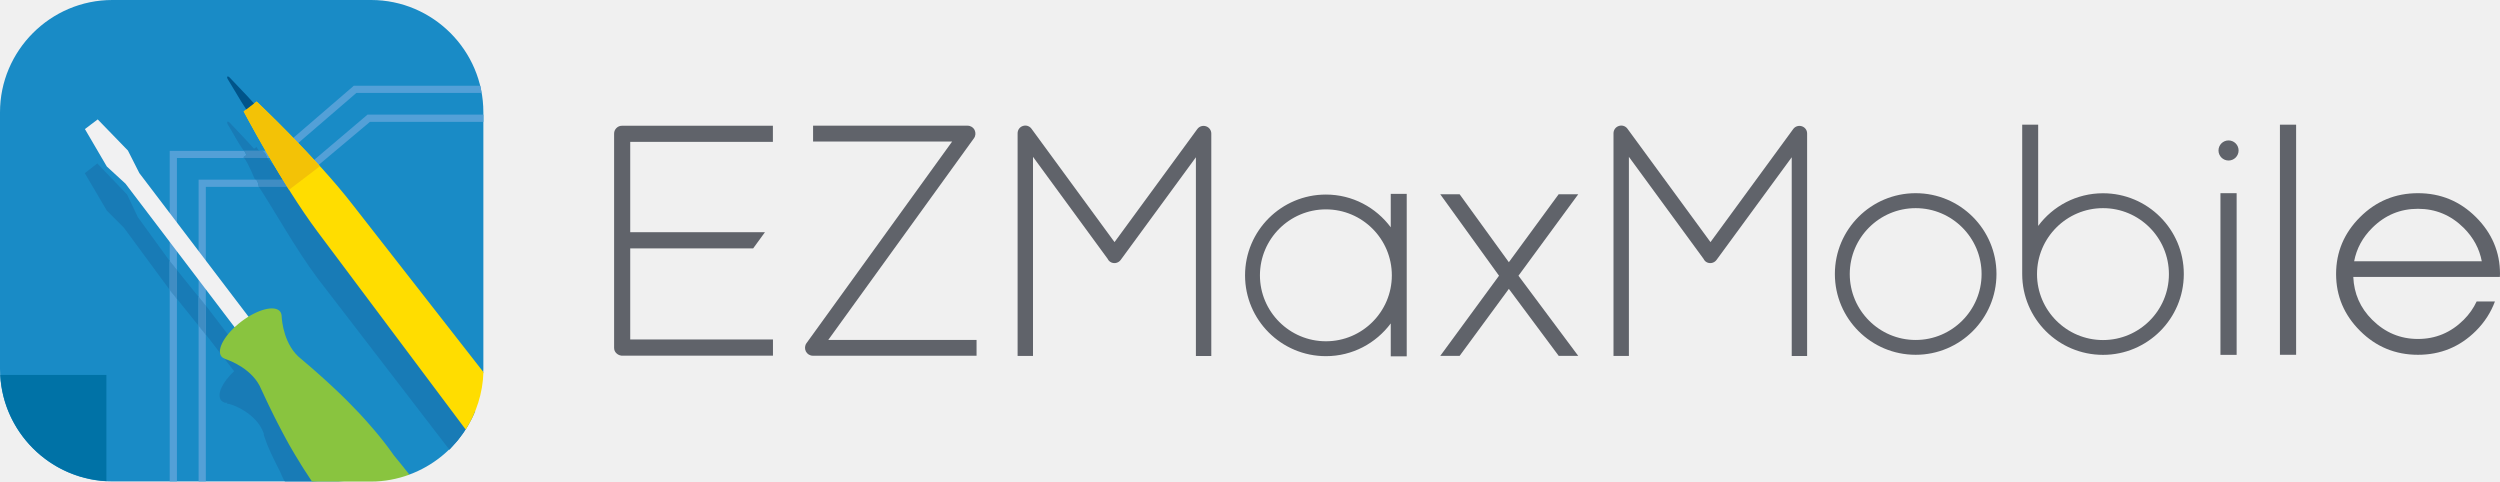
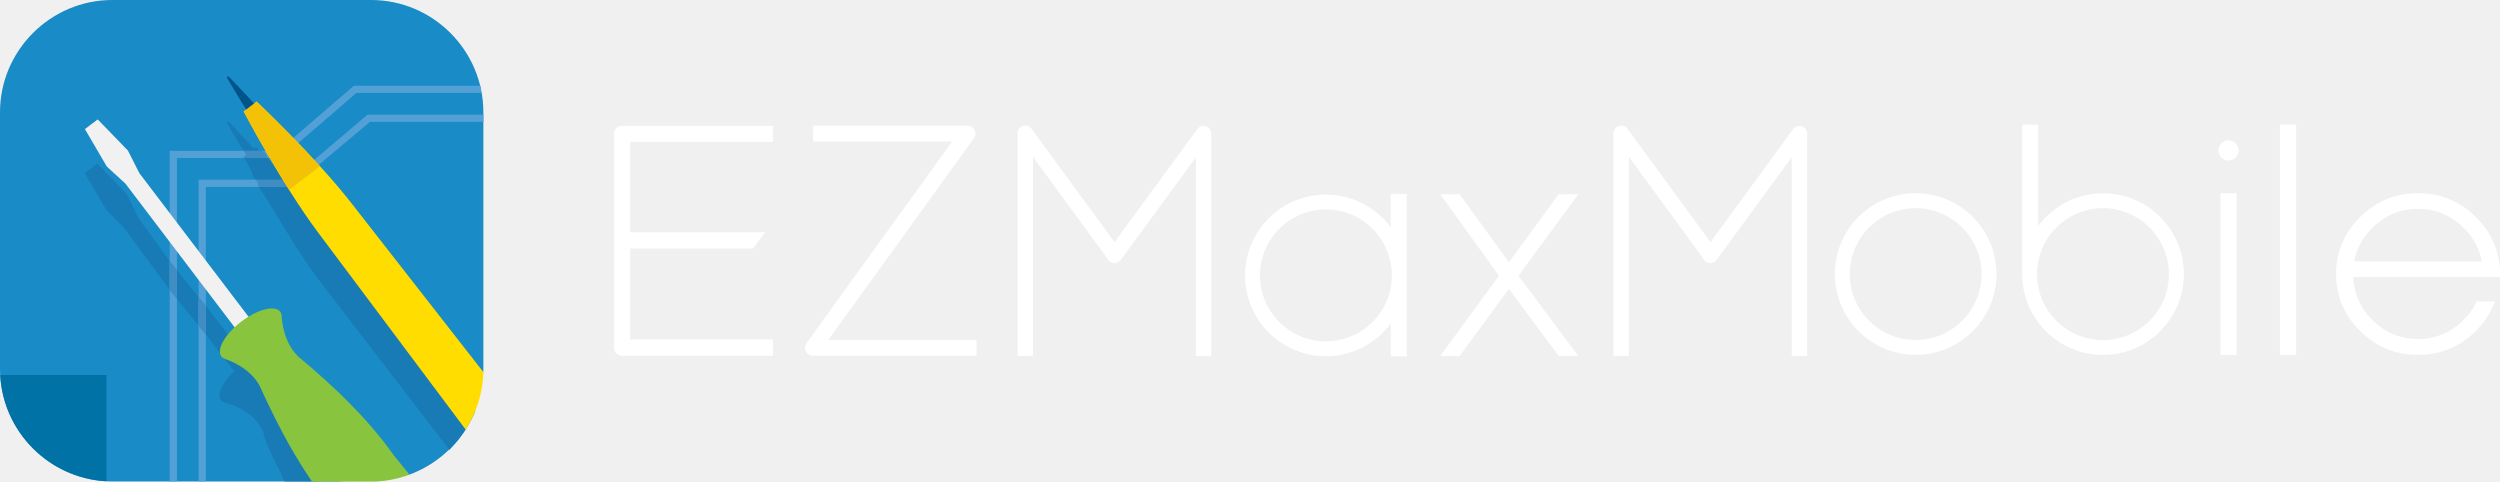
- <svg xmlns="http://www.w3.org/2000/svg" viewBox="0 0 345.91 66.61">
-   <g>
-     <path fill="#198BC6" d="M51.35,0h-0.28H15.82h-0.28C6.99,0,0,6.99,0,15.54v35.53c0,8.54,6.99,15.54,15.54,15.54h0.28h27.37    l13.47-0.96l-0.01,0.01c3.23-1.19,5.97-3.42,7.8-6.29l2.41-7.81c0-0.17,0.02-0.33,0.02-0.49V37.51v-7.53V15.54    C66.89,6.99,59.89,0,51.35,0z" />
-     <g>
-       <g>
-         <g>
-           <path fill="none" d="M51.71,65.92C51.13,65.21,51.7,65.9,51.71,65.92L51.71,65.92z" />
-           <path fill="none" d="M24.48,21.86v15.5l3,3.72V24.86h7.81c-0.85-2-1.41-3-1.54-3H24.48z" />
-           <path fill="#187BB6" d="M35.29,24.86h4.53c-1.11-1-2.09-2-2.84-3h-3.24C33.88,21.86,34.44,22.86,35.29,24.86z" />
-           <path fill="#187BB6" d="M35.51,20.33l-0.36,0.25c-1.08-1.22-2.24-2.4-3.33-3.57c-0.14-0.15-0.28-0.22-0.35-0.17       c-0.06,0.05-0.04,0.25,0.07,0.42c0.72,1.17,1.45,2.6,2.2,3.6h2.28C35.7,20.86,35.51,20.33,35.51,20.33z" />
-           <path fill="#187BB6" d="M35.82,25.86c1.99,3,5.09,8.58,8.06,12.56L62.2,62.25c0.01-0.01,0.03-0.07,0.04-0.08l0.59-0.66       c0.14-0.16,0.29-0.32,0.43-0.48l0.2-0.25c0.94-1.18,1.72-2.49,2.29-3.9L48.76,34.53c-2.38-3.07-5.48-6.24-8.09-8.93l-0.09,0.26       H35.82z" />
-           <polygon fill="#53A0D7" points="23.48,66.61 24.48,66.61 24.48,41.35 23.48,40.11" />
-           <path fill="#53A0D7" d="M24.48,21.86h9.27c-0.02,0-0.03-0.13-0.03-0.13l0.38-0.28c-0.13-0.19-0.25-0.58-0.37-0.58H23.48v15.26       l1,1.24V21.86z" />
-           <path fill="#53A0D7" d="M38.86,21.86l10.45-9h17.33c-0.06,0-0.12-1-0.2-1H48.96l-10.45,9h-2.5c0.25,0,0.57,0,0.97,1H38.86z" />
-           <path fill="#408DC3" d="M33.71,21.72c0,0,0.01,0.13,0.03,0.13h3.24c-0.4-1-0.73-1-0.97-1h-2.28c0.12,0,0.24,0.39,0.37,0.58       L33.71,21.72z" />
-           <polygon fill="#53A0D7" points="27.48,66.61 28.48,66.61 28.48,46.31 27.48,45.07" />
-           <path fill="#53A0D7" d="M66.89,16.86v-1H50.85l-10.61,9h-0.42c0.28,0,0.56,0.53,0.85,0.83l10.52-8.83H66.89z" />
-           <path fill="#53A0D7" d="M27.48,24.86v16.22l1,1.24V25.86h7.34c-0.19-1-0.36-1-0.53-1H27.48z" />
-           <path fill="#408DC3" d="M35.29,24.86c0.17,0,0.34,0,0.53,1h4.77l0.09-0.1c-0.29-0.3-0.57-0.9-0.85-0.9H35.29z" />
-           <path fill="#187BB6" d="M32.39,51.36c-1.64,1.54-2.42,3.22-1.8,4.03c0.06,0.08,0.15,0.15,0.24,0.2       c0.08,0.05,0.18,0.09,0.27,0.13c0,0,0.01,0,0.01,0l0.16,0c0,0,0.21,0.01,0.21,0.01v0c0,0-0.14,0.12-0.12,0.12h0.08       c0.55,0,4.05,1.27,5.05,4.11c0,0,0,0,0,0c0,0.25,0.08,0.51,0.2,0.77c0.12,0.26,0.16,0.52,0.28,0.77       c0.11,0.23,0.18,0.46,0.29,0.69c0.14,0.28,0.25,0.56,0.39,0.84c0.11,0.22,0.21,0.45,0.32,0.67c0.14,0.29,0.28,0.56,0.42,0.85       c0.11,0.22,0.23,0.45,0.34,0.67c0.15,0.28,0.29,0.7,0.44,0.98c0.09,0.17,0.19,0.41,0.28,0.41h7.35l2.83-0.2       c0.55-0.26,1.5-0.14,2.08-0.42c-0.01-0.01-0.58-0.7,0,0c0.19,0.23,0.4,0.05,0.2-0.19c-0.16-0.2-0.33-0.41-0.5-0.6       c-0.2-0.23-0.4-0.47-0.6-0.7c-0.17-0.19-0.34-0.38-0.51-0.57c-0.21-0.23-0.42-0.45-0.63-0.68c-0.17-0.19-0.35-0.37-0.53-0.56       c-0.21-0.22-0.43-0.45-0.65-0.67c-0.18-0.18-0.36-0.36-0.53-0.54c-0.22-0.22-0.45-0.44-0.67-0.66       c-0.18-0.18-0.36-0.35-0.54-0.53c-0.23-0.22-0.46-0.43-0.69-0.65c-0.18-0.17-0.37-0.34-0.55-0.51c-0.23-0.21-0.47-0.42-0.7-0.64       c-0.18-0.17-0.37-0.33-0.56-0.5c-0.23-0.21-0.47-0.41-0.7-0.62c-0.19-0.17-0.38-0.33-0.57-0.5c-0.21-0.19-0.43-0.33-0.65-0.51       c-0.22-0.19-0.43-0.51-0.64-0.51h0c-2.43-2-2.7-5.38-2.73-5.96l-0.24-0.02c0-0.01-0.24-0.05-0.24-0.07c0-0.03,0-0.04,0-0.04       l0.23,0c0,0,0.12-0.01,0.12-0.01c-0.01-0.1,0.04-0.2,0-0.29c-0.03-0.1-0.05-0.19-0.1-0.27c-0.62-0.81-2.51-0.48-4.43,0.69       l-5.81-7.58v3.99L32.39,51.36z" />
-           <polygon fill="#187BB6" points="19.07,30.04 17.59,26.92 13.46,22.61 12.61,23.28 11.73,23.96 14.78,29.14 17.14,31.5        23.48,40.11 23.48,36.12" />
-           <polygon fill="#187BB6" points="24.48,37.36 24.48,41.35 27.48,45.07 27.48,41.08" />
-           <polygon fill="#53A0D7" points="23.48,36.12 23.48,40.11 24.48,41.35 24.48,37.36" />
-           <polygon fill="#408DC3" points="23.48,36.12 23.48,40.11 24.48,41.35 24.48,37.36" />
-           <polygon fill="#53A0D7" points="27.48,45.07 28.48,46.31 28.48,42.32 27.48,41.08" />
-           <polygon fill="#408DC3" points="27.48,45.07 28.48,46.31 28.48,42.32 27.48,41.08" />
-         </g>
-         <polygon fill="#F1F1F2" points="13.52,16.52 12.63,17.19 11.75,17.86 14.78,23.04 17.36,25.41 37.79,52.29 38.75,51.55       39.71,50.82 19.28,23.95 17.7,20.83    " />
-         <path fill="#FFDD00" d="M66.89,51.49L48.76,28.28c-5.02-6.48-13.25-14.23-13.25-14.23l-0.86,0.66l-0.06,0.05l-0.87,0.66      c0,0,5.27,10.01,10.17,16.58l20.55,27.44C65.91,57.13,66.8,54.38,66.89,51.49z" />
-         <path fill="#00548A" d="M36.56,16.02c-1.42-1.87-3.16-3.56-4.75-5.26c-0.14-0.15-0.28-0.22-0.35-0.16      c-0.06,0.05-0.04,0.21,0.07,0.38c1.22,1.99,2.38,4.11,3.8,5.98L36.56,16.02z" />
-         <path fill="#89C43F" d="M54.53,63.05c-0.18-0.25-0.35-0.5-0.54-0.75c-0.15-0.2-0.3-0.41-0.45-0.61      c-0.19-0.24-0.37-0.48-0.56-0.72c-0.16-0.2-0.32-0.4-0.48-0.6c-0.19-0.23-0.39-0.47-0.58-0.7c-0.16-0.2-0.33-0.39-0.5-0.58      c-0.2-0.23-0.4-0.46-0.6-0.69c-0.17-0.19-0.34-0.38-0.51-0.57c-0.21-0.23-0.42-0.45-0.63-0.68c-0.17-0.19-0.35-0.37-0.53-0.55      c-0.21-0.22-0.43-0.45-0.65-0.67c-0.18-0.18-0.36-0.36-0.53-0.54c-0.22-0.22-0.45-0.44-0.67-0.66c-0.18-0.17-0.36-0.35-0.54-0.52      c-0.23-0.22-0.46-0.43-0.69-0.65c-0.18-0.17-0.37-0.34-0.55-0.51c-0.23-0.21-0.47-0.42-0.7-0.64c-0.18-0.17-0.37-0.34-0.56-0.5      c-0.23-0.21-0.47-0.41-0.7-0.62c-0.19-0.17-0.38-0.34-0.57-0.5c-0.21-0.19-0.43-0.37-0.65-0.55c-0.22-0.18-0.43-0.37-0.64-0.55      c0,0,0,0,0,0c-2.43-1.86-2.7-5.34-2.73-5.92l0,0c0-0.01,0-0.03,0-0.05v0c0-0.03,0-0.04,0-0.04l-0.01,0c0,0,0-0.01,0-0.01      c-0.01-0.1-0.02-0.2-0.06-0.29c-0.03-0.1-0.08-0.19-0.13-0.26c-0.73-0.95-3.13-0.34-5.38,1.37c-2.24,1.71-3.48,3.87-2.76,4.82      c0.06,0.08,0.13,0.14,0.22,0.2c0.08,0.05,0.17,0.09,0.26,0.13c0,0,0.01,0,0.01,0.01l-0.01,0.01c0,0,0.01,0,0.04,0.01      c0.02,0,0.03,0.01,0.04,0.01h0c0.55,0.18,3.83,1.37,4.97,4.21h0c0.12,0.26,0.24,0.51,0.36,0.77c0.12,0.26,0.24,0.51,0.36,0.77      c0.11,0.23,0.22,0.46,0.33,0.69c0.14,0.28,0.27,0.56,0.41,0.84c0.11,0.22,0.22,0.45,0.33,0.67c0.14,0.29,0.28,0.56,0.43,0.85      c0.11,0.22,0.23,0.45,0.35,0.67c0.15,0.28,0.29,0.56,0.44,0.84c0.12,0.22,0.24,0.44,0.36,0.67c0.15,0.27,0.3,0.55,0.45,0.82      c0.12,0.22,0.25,0.44,0.38,0.66c0.15,0.27,0.31,0.54,0.47,0.8c0.13,0.22,0.26,0.44,0.4,0.65c0.16,0.26,0.32,0.53,0.48,0.79      c0.13,0.22,0.27,0.43,0.41,0.65c0.17,0.25,0.33,0.51,0.5,0.76c0.05,0.07,0.29,0.44,0.55,0.84h7.89h0.28      c1.86,0,3.65-0.35,5.31-0.96C56.18,65.04,54.53,63.06,54.53,63.05z" />
-         <path fill="#0072A6" d="M14.72,66.57V51.88H0.04C0.45,59.78,6.82,66.15,14.72,66.57z" />
-         <path fill="#F3C206" d="M44.27,23c-4.34-4.78-8.77-8.95-8.77-8.95l-0.86,0.66l-0.06,0.05l-0.87,0.66c0,0,2.84,5.38,6.28,10.84      L44.27,23z" />
-       </g>
-     </g>
+ <svg xmlns="http://www.w3.org/2000/svg" width="405" height="78" viewBox="0 0 405 78" fill="none">
+   <g clip-path="url(#clip0_6_142)">
+     <path d="M60.122 0H59.794H18.522H18.195C8.184 0 0 8.185 0 18.197V59.803C0 69.803 8.184 78 18.195 78H18.522H50.568L66.339 76.876L66.327 76.888C70.109 75.494 73.317 72.883 75.46 69.522L78.281 60.377C78.281 60.178 78.305 59.99 78.305 59.803V43.924V35.106V18.197C78.317 8.185 70.121 0 60.122 0Z" fill="#198BC6" />
+     <path d="M41.318 29.111H46.622C45.323 27.94 44.175 26.769 43.297 25.598H39.504C39.668 25.598 40.323 26.769 41.318 29.111Z" fill="#187BB6" />
+     <path d="M41.576 23.806L41.154 24.099C39.89 22.671 38.532 21.289 37.256 19.919C37.092 19.743 36.928 19.661 36.846 19.72C36.776 19.778 36.799 20.012 36.928 20.211C37.771 21.581 38.626 23.256 39.504 24.427H42.173C41.798 24.427 41.576 23.806 41.576 23.806Z" fill="#187BB6" />
+     <path d="M41.939 30.282C44.269 33.795 47.898 40.329 51.376 44.99L72.825 72.894C72.837 72.883 72.86 72.812 72.872 72.801L73.563 72.028C73.727 71.841 73.903 71.653 74.066 71.466L74.301 71.173C75.401 69.791 76.314 68.257 76.982 66.606L57.089 40.434C54.303 36.839 50.673 33.127 47.617 29.977L47.512 30.282H41.939Z" fill="#187BB6" />
+     <path d="M27.491 78H28.662V48.42L27.491 46.968V78Z" fill="#53A0D7" />
+     <path d="M28.662 25.598H39.515C39.492 25.598 39.48 25.446 39.48 25.446L39.925 25.118C39.773 24.895 39.632 24.439 39.492 24.439H27.491V42.308L28.662 43.76V25.598Z" fill="#53A0D7" />
+     <path d="M45.498 25.598L57.733 15.059H78.024C77.954 15.059 77.883 13.888 77.79 13.888H57.324L45.088 24.427H42.161C42.454 24.427 42.829 24.427 43.297 25.598H45.498Z" fill="#53A0D7" />
+     <path d="M39.468 25.434C39.468 25.434 39.48 25.586 39.504 25.586H43.297C42.829 24.415 42.442 24.415 42.161 24.415H39.492C39.632 24.415 39.773 24.872 39.925 25.094L39.468 25.434Z" fill="#408DC3" />
+     <path d="M32.174 78H33.345V54.229L32.174 52.777V78Z" fill="#53A0D7" />
+     <path d="M78.316 19.743V18.572H59.536L47.114 29.111H46.622C46.95 29.111 47.278 29.732 47.617 30.083L59.934 19.743H78.316Z" fill="#53A0D7" />
+     <path d="M32.174 29.111V48.104L33.345 49.556V30.282H41.939C41.717 29.111 41.517 29.111 41.319 29.111H32.174Z" fill="#53A0D7" />
+     <path d="M41.318 29.111C41.517 29.111 41.716 29.111 41.939 30.282H47.524L47.629 30.165C47.29 29.813 46.962 29.111 46.634 29.111H41.318Z" fill="#408DC3" />
+     <path d="M37.923 60.142C36.003 61.946 35.09 63.913 35.816 64.861C35.886 64.955 35.991 65.037 36.096 65.096C36.19 65.154 36.307 65.201 36.413 65.248H36.424H36.612L36.858 65.26C36.858 65.26 36.694 65.4 36.717 65.4H36.811C37.455 65.4 41.553 66.887 42.723 70.213C42.723 70.506 42.817 70.81 42.958 71.115C43.098 71.419 43.145 71.723 43.285 72.016C43.414 72.285 43.496 72.555 43.625 72.824C43.789 73.152 43.918 73.48 44.082 73.808C44.21 74.065 44.327 74.335 44.456 74.592C44.62 74.932 44.784 75.248 44.948 75.588C45.077 75.845 45.217 76.115 45.346 76.372C45.522 76.7 45.686 77.192 45.861 77.52C45.967 77.719 46.084 78 46.189 78H54.795L58.108 77.766C58.752 77.461 59.864 77.602 60.543 77.274C59.864 76.454 60.532 77.262 60.543 77.274C60.766 77.543 61.012 77.332 60.778 77.052C60.59 76.817 60.391 76.571 60.192 76.349C59.958 76.079 59.724 75.799 59.49 75.529C59.291 75.307 59.092 75.084 58.892 74.862C58.647 74.592 58.401 74.335 58.155 74.065C57.956 73.843 57.745 73.632 57.534 73.41C57.288 73.152 57.031 72.883 56.773 72.625C56.563 72.414 56.352 72.204 56.153 71.993C55.895 71.735 55.626 71.478 55.368 71.22C55.158 71.009 54.947 70.81 54.736 70.599C54.467 70.342 54.197 70.096 53.928 69.838C53.718 69.639 53.495 69.44 53.284 69.241C53.015 68.995 52.734 68.749 52.465 68.492C52.254 68.292 52.032 68.105 51.809 67.906C51.54 67.66 51.259 67.426 50.989 67.18C50.767 66.981 50.544 66.794 50.322 66.594C50.076 66.372 49.819 66.208 49.561 65.997C49.303 65.775 49.058 65.4 48.812 65.4C45.967 63.058 45.651 59.1 45.615 58.421L45.334 58.398C45.334 58.386 45.053 58.339 45.053 58.316C45.053 58.28 45.053 58.269 45.053 58.269H45.323L45.463 58.257C45.451 58.14 45.51 58.023 45.463 57.917C45.428 57.8 45.405 57.695 45.346 57.601C44.62 56.653 42.407 57.039 40.159 58.409L33.357 49.533V54.205L37.923 60.142Z" fill="#187BB6" />
+     <path d="M22.328 35.177L20.595 31.523L15.759 26.476L14.764 27.261L13.734 28.057L17.305 34.123L20.068 36.886L27.491 46.969V42.296L22.328 35.177Z" fill="#187BB6" />
+     <path d="M28.662 43.748V48.421L32.174 52.777V48.104L28.662 43.748Z" fill="#187BB6" />
+     <path d="M27.491 42.296V46.968L28.662 48.421V43.748L27.491 42.296Z" fill="#53A0D7" />
+     <path d="M27.491 42.296V46.968L28.662 48.421V43.748L27.491 42.296Z" fill="#408DC3" />
+     <path d="M32.174 52.777L33.345 54.229V49.556L32.174 48.104V52.777Z" fill="#53A0D7" />
+     <path d="M32.174 52.777L33.345 54.229V49.556L32.174 48.104V52.777Z" fill="#408DC3" />
+     <path d="M15.83 19.345L14.787 20.129L13.757 20.914L17.305 26.98L20.326 29.755L44.245 61.231L45.37 60.365L46.493 59.51L22.573 28.045L20.724 24.392L15.83 19.345Z" fill="#F1F1F2" />
+     <path d="M78.317 60.295L57.089 33.116C51.212 25.528 41.576 16.453 41.576 16.453L40.569 17.225L40.499 17.284L39.48 18.057C39.48 18.057 45.651 29.778 51.388 37.472L75.448 69.604C77.169 66.899 78.211 63.679 78.317 60.295Z" fill="#FFDD00" />
+     <path d="M42.805 18.759C41.143 16.57 39.106 14.591 37.244 12.6C37.08 12.424 36.916 12.342 36.834 12.412C36.764 12.471 36.787 12.659 36.916 12.857C38.345 15.188 39.703 17.67 41.365 19.86L42.805 18.759Z" fill="#00548A" />
+     <path d="M63.845 73.831C63.634 73.538 63.435 73.246 63.213 72.953C63.037 72.719 62.862 72.473 62.686 72.239C62.464 71.958 62.253 71.677 62.03 71.396C61.843 71.161 61.656 70.927 61.468 70.693C61.246 70.424 61.012 70.143 60.789 69.873C60.602 69.639 60.403 69.417 60.204 69.194C59.97 68.925 59.736 68.655 59.501 68.386C59.302 68.164 59.103 67.941 58.904 67.719C58.658 67.449 58.413 67.192 58.167 66.922C57.968 66.7 57.757 66.489 57.546 66.278C57.3 66.021 57.043 65.751 56.785 65.494C56.574 65.283 56.364 65.072 56.164 64.861C55.907 64.604 55.638 64.346 55.38 64.088C55.169 63.889 54.959 63.679 54.748 63.48C54.478 63.222 54.209 62.976 53.94 62.718C53.729 62.519 53.507 62.32 53.296 62.121C53.027 61.875 52.746 61.63 52.476 61.372C52.266 61.173 52.043 60.974 51.821 60.786C51.551 60.54 51.27 60.306 51.001 60.06C50.779 59.861 50.556 59.662 50.334 59.475C50.088 59.252 49.83 59.042 49.573 58.831C49.315 58.62 49.069 58.398 48.823 58.187C45.978 56.009 45.662 51.934 45.627 51.254C45.627 51.243 45.627 51.219 45.627 51.196C45.627 51.161 45.627 51.149 45.627 51.149H45.615V51.137C45.604 51.02 45.592 50.903 45.545 50.798C45.51 50.681 45.452 50.575 45.393 50.493C44.538 49.381 41.728 50.095 39.094 52.098C36.471 54.1 35.019 56.629 35.862 57.742C35.933 57.835 36.015 57.906 36.12 57.976C36.214 58.035 36.319 58.081 36.424 58.128C36.424 58.128 36.436 58.128 36.436 58.14L36.424 58.152C36.424 58.152 36.436 58.152 36.471 58.163C36.495 58.163 36.506 58.175 36.518 58.175C37.162 58.386 41.002 59.779 42.337 63.105C42.478 63.409 42.618 63.702 42.759 64.007C42.899 64.311 43.04 64.604 43.18 64.908C43.309 65.178 43.438 65.447 43.566 65.716C43.73 66.044 43.883 66.372 44.047 66.7C44.175 66.957 44.304 67.227 44.433 67.484C44.597 67.824 44.761 68.14 44.936 68.48C45.065 68.737 45.206 69.007 45.346 69.264C45.522 69.592 45.686 69.92 45.861 70.248C46.002 70.506 46.142 70.763 46.283 71.033C46.458 71.349 46.634 71.677 46.81 71.993C46.95 72.25 47.102 72.508 47.255 72.766C47.43 73.082 47.617 73.398 47.805 73.702C47.957 73.96 48.109 74.218 48.273 74.464C48.461 74.768 48.648 75.084 48.835 75.389C48.987 75.646 49.151 75.892 49.315 76.15C49.514 76.442 49.702 76.747 49.901 77.04C49.959 77.122 50.24 77.555 50.545 78.023H59.782H60.11C62.288 78.023 64.384 77.614 66.327 76.899C65.777 76.162 63.845 73.843 63.845 73.831Z" fill="#89C43F" />
+     <path d="M17.235 77.953V60.751H0.047C0.527 70.002 7.985 77.461 17.235 77.953Z" fill="#0072A6" />
+     <path d="M51.832 26.933C46.751 21.336 41.564 16.453 41.564 16.453L40.557 17.225L40.487 17.284L39.468 18.057C39.468 18.057 42.794 24.357 46.821 30.75L51.832 26.933Z" fill="#F3C206" />
+     <path d="M252.5 31.476L244.433 42.484L236.46 31.476H233.322L242.841 44.674L233.322 57.66H236.46L244.433 46.805L252.512 57.66H255.673L245.99 44.674L255.673 31.476H252.5Z" fill="white" />
+     <path d="M362.335 31.301H359.713V57.496H362.335V31.301Z" fill="white" />
+     <path d="M371.971 20.2H369.348V57.484H371.971V20.2Z" fill="white" />
+     <path d="M361.024 26.008C361.923 26.008 362.651 25.279 362.651 24.38C362.651 23.481 361.923 22.752 361.024 22.752C360.125 22.752 359.396 23.481 359.396 24.38C359.396 25.279 360.125 26.008 361.024 26.008Z" fill="white" />
+     <path d="M401.101 35.177C398.502 32.589 395.376 31.301 391.711 31.301C388.058 31.301 384.92 32.589 382.333 35.177C379.745 37.753 378.446 40.833 378.446 44.392C378.446 47.952 379.745 51.032 382.333 53.608C384.92 56.196 388.058 57.484 391.711 57.484C395.376 57.484 398.502 56.196 401.101 53.608C402.53 52.18 403.536 50.575 404.18 48.842H401.218C400.715 49.92 400.024 50.915 399.122 51.817C397.038 53.889 394.568 54.92 391.711 54.92C388.854 54.92 386.384 53.889 384.3 51.817C382.345 49.885 381.349 47.554 381.232 44.873H402.213H404.649H404.977C404.977 44.709 405 44.545 405 44.381C405 40.833 403.689 37.753 401.101 35.177ZM381.373 42.332C381.759 40.282 382.731 38.479 384.3 36.922C386.384 34.849 388.843 33.83 391.711 33.83C394.58 33.83 397.05 34.861 399.122 36.922C400.691 38.491 401.663 40.294 402.05 42.332H381.373Z" fill="white" />
+     <path d="M310.339 31.301C303.103 31.301 297.249 37.167 297.249 44.392C297.249 51.629 303.115 57.484 310.339 57.484C317.563 57.484 323.429 51.618 323.429 44.392C323.429 37.167 317.563 31.301 310.339 31.301ZM310.339 55.084C304.45 55.084 299.661 50.294 299.661 44.404C299.661 38.514 304.45 33.725 310.339 33.725C316.228 33.725 321.017 38.514 321.017 44.404C321.017 50.294 316.216 55.084 310.339 55.084Z" fill="white" />
+     <path d="M340.687 31.312C336.378 31.312 332.573 33.397 330.184 36.605V20.2H327.597V44.404C327.597 51.641 333.463 57.496 340.687 57.496C347.911 57.496 353.776 51.629 353.776 44.404C353.788 37.179 347.922 31.312 340.687 31.312ZM340.687 55.095C334.797 55.095 329.997 50.306 329.997 44.416C329.997 38.526 334.797 33.725 340.687 33.725C346.576 33.725 351.365 38.514 351.365 44.416C351.365 50.318 346.576 55.095 340.687 55.095Z" fill="white" />
+     <path d="M225.302 36.828C222.913 33.619 219.108 31.523 214.8 31.523C207.564 31.523 201.698 37.39 201.698 44.615C201.698 51.84 207.564 57.707 214.8 57.707C219.108 57.707 222.913 55.611 225.302 52.402V57.73H227.889V45.552V44.439V31.406H225.302V36.828ZM214.8 55.294C208.91 55.294 204.11 50.505 204.11 44.615C204.11 38.725 208.899 33.924 214.8 33.924C220.689 33.924 225.477 38.713 225.477 44.615C225.477 50.505 220.689 55.294 214.8 55.294Z" fill="white" />
+     <path d="M99.86 20.75C99.614 20.996 99.485 21.3 99.485 21.652V56.337C99.485 56.7 99.602 56.992 99.836 57.215C100.07 57.449 100.34 57.578 100.668 57.625H125.22V55.002H102.096V40.247H122.012L123.92 37.624H102.096V22.987H125.208V20.375H100.761C100.41 20.375 100.106 20.504 99.86 20.75Z" fill="white" />
+     <path d="M134.223 55.013L157.78 22.401C158.061 22.015 158.096 21.5 157.886 21.066C157.663 20.633 157.23 20.364 156.75 20.364H131.718V22.928H154.244L154.209 22.987L130.652 55.599C130.371 55.985 130.336 56.501 130.547 56.934C130.769 57.367 131.203 57.636 131.683 57.636H158.202V55.072H134.188L134.223 55.013Z" fill="white" />
+     <path d="M195.364 20.457C194.849 20.293 194.287 20.469 193.971 20.902L180.553 39.228L167.1 20.855C166.784 20.422 166.222 20.235 165.707 20.41C165.192 20.574 164.852 21.055 164.852 21.593V57.672H167.346V25.411L179.429 41.922C179.511 42.097 179.628 42.261 179.804 42.39C180.366 42.8 181.138 42.671 181.548 42.121L193.736 25.481V57.683H196.23V21.64C196.23 21.101 195.879 20.621 195.364 20.457Z" fill="white" />
+     <path d="M291.898 20.457C291.383 20.293 290.821 20.469 290.505 20.902L277.099 39.228L263.646 20.855C263.33 20.422 262.768 20.235 262.253 20.41C261.738 20.574 261.387 21.055 261.387 21.593V57.672H263.88V25.411L275.963 41.922C276.045 42.097 276.162 42.261 276.326 42.39C276.888 42.8 277.661 42.671 278.071 42.121L290.259 25.481V57.683H292.753V21.64C292.765 21.101 292.413 20.621 291.898 20.457Z" fill="white" />
  </g>
-   <g class="text-group">
-     <polygon fill="#60636A" points="215.66,26.88 208.77,36.28 201.96,26.88 199.28,26.88 207.41,38.15 199.28,49.24 201.96,49.24     208.77,39.97 215.67,49.24 218.37,49.24 210.1,38.15 218.37,26.88  " />
-     <rect x="307.23" y="26.73" fill="#60636A" width="2.24" height="22.37" />
-     <rect x="315.46" y="17.25" fill="#60636A" width="2.24" height="31.84" />
-     <circle fill="#60636A" cx="308.35" cy="20.82" r="1.39" />
-     <path fill="#60636A" d="M342.58,30.04c-2.22-2.21-4.89-3.31-8.02-3.31c-3.12,0-5.8,1.1-8.01,3.31c-2.21,2.2-3.32,4.83-3.32,7.87    c0,3.04,1.11,5.67,3.32,7.87c2.21,2.21,4.89,3.31,8.01,3.31c3.13,0,5.8-1.1,8.02-3.31c1.22-1.22,2.08-2.59,2.63-4.07h-2.53    c-0.43,0.92-1.02,1.77-1.79,2.54c-1.78,1.77-3.89,2.65-6.33,2.65c-2.44,0-4.55-0.88-6.33-2.65c-1.67-1.65-2.52-3.64-2.62-5.93    h17.92h2.08h0.28c0-0.14,0.02-0.28,0.02-0.42C345.91,34.87,344.79,32.24,342.58,30.04z M325.73,36.15c0.33-1.75,1.16-3.29,2.5-4.62    c1.78-1.77,3.88-2.64,6.33-2.64c2.45,0,4.56,0.88,6.33,2.64c1.34,1.34,2.17,2.88,2.5,4.62H325.73z" />
-     <path fill="#60636A" d="M265.06,26.73c-6.18,0-11.18,5.01-11.18,11.18c0,6.18,5.01,11.18,11.18,11.18    c6.17,0,11.18-5.01,11.18-11.18C276.24,31.74,271.23,26.73,265.06,26.73z M265.06,47.04c-5.03,0-9.12-4.09-9.12-9.12    c0-5.03,4.09-9.12,9.12-9.12c5.03,0,9.12,4.09,9.12,9.12C274.18,42.95,270.08,47.04,265.06,47.04z" />
-     <path fill="#60636A" d="M290.98,26.74c-3.68,0-6.93,1.78-8.97,4.52V17.25h-2.21v20.67c0,6.18,5.01,11.18,11.18,11.18    c6.17,0,11.18-5.01,11.18-11.18C302.17,31.75,297.16,26.74,290.98,26.74z M290.98,47.05c-5.03,0-9.13-4.09-9.13-9.12    s4.1-9.13,9.13-9.13c5.03,0,9.12,4.09,9.12,9.13S296.01,47.05,290.98,47.05z" />
-     <path fill="#60636A" d="M192.43,31.45c-2.04-2.74-5.29-4.53-8.97-4.53c-6.18,0-11.19,5.01-11.19,11.18    c0,6.17,5.01,11.18,11.19,11.18c3.68,0,6.93-1.79,8.97-4.53v4.55h2.21V38.9v-0.95V26.82h-2.21V31.45z M183.46,47.22    c-5.03,0-9.13-4.09-9.13-9.12c0-5.03,4.09-9.13,9.13-9.13c5.03,0,9.12,4.09,9.12,9.13C192.58,43.13,188.49,47.22,183.46,47.22z" />
-     <path fill="#60636A" d="M85.29,17.72c-0.21,0.21-0.32,0.47-0.32,0.77v29.62c0,0.31,0.1,0.56,0.3,0.75c0.2,0.2,0.43,0.31,0.71,0.35    h20.97v-2.24H87.2v-12.6h17.01l1.63-2.24H87.2V19.63h19.74V17.4H86.06C85.76,17.4,85.5,17.51,85.29,17.72z" />
-     <path fill="#60636A" d="M114.64,46.98l20.12-27.85c0.24-0.33,0.27-0.77,0.09-1.14c-0.19-0.37-0.56-0.6-0.97-0.6H112.5v2.19h19.24    l-0.03,0.05l-20.12,27.85c-0.24,0.33-0.27,0.77-0.09,1.14c0.19,0.37,0.56,0.6,0.97,0.6h22.65v-2.19h-20.51L114.64,46.98z" />
-     <path fill="#60636A" d="M166.86,17.47c-0.44-0.14-0.92,0.01-1.19,0.38L154.21,33.5l-11.49-15.69c-0.27-0.37-0.75-0.53-1.19-0.38    c-0.44,0.14-0.73,0.55-0.73,1.01v30.81h2.13V21.7l10.32,14.1c0.07,0.15,0.17,0.29,0.32,0.4c0.48,0.35,1.14,0.24,1.49-0.23    l10.41-14.21v27.5h2.13V18.48C167.6,18.02,167.3,17.61,166.86,17.47z" />
-     <path fill="#60636A" d="M249.31,17.47c-0.44-0.14-0.92,0.01-1.19,0.38L236.67,33.5l-11.49-15.69c-0.27-0.37-0.75-0.53-1.19-0.38    c-0.44,0.14-0.74,0.55-0.74,1.01v30.81h2.13V21.7l10.32,14.1c0.07,0.15,0.17,0.29,0.31,0.4c0.48,0.35,1.14,0.24,1.49-0.23    l10.41-14.21v27.5h2.13V18.48C250.05,18.02,249.75,17.61,249.31,17.47z" />
-   </g>
+   <defs>
+     <clipPath id="clip0_6_142">
+       <rect width="405" height="78" fill="white" />
+     </clipPath>
+   </defs>
</svg>
